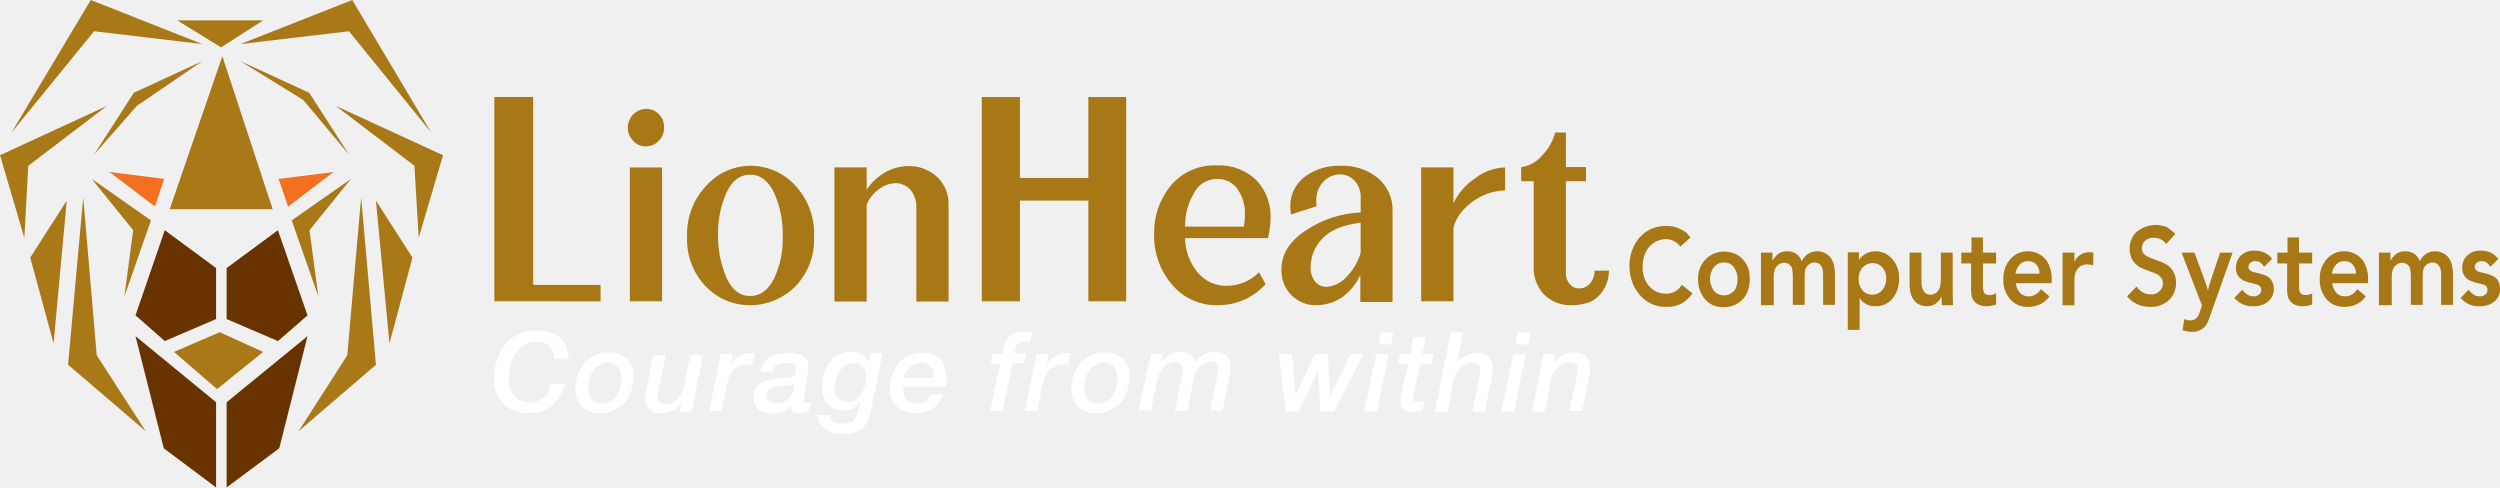
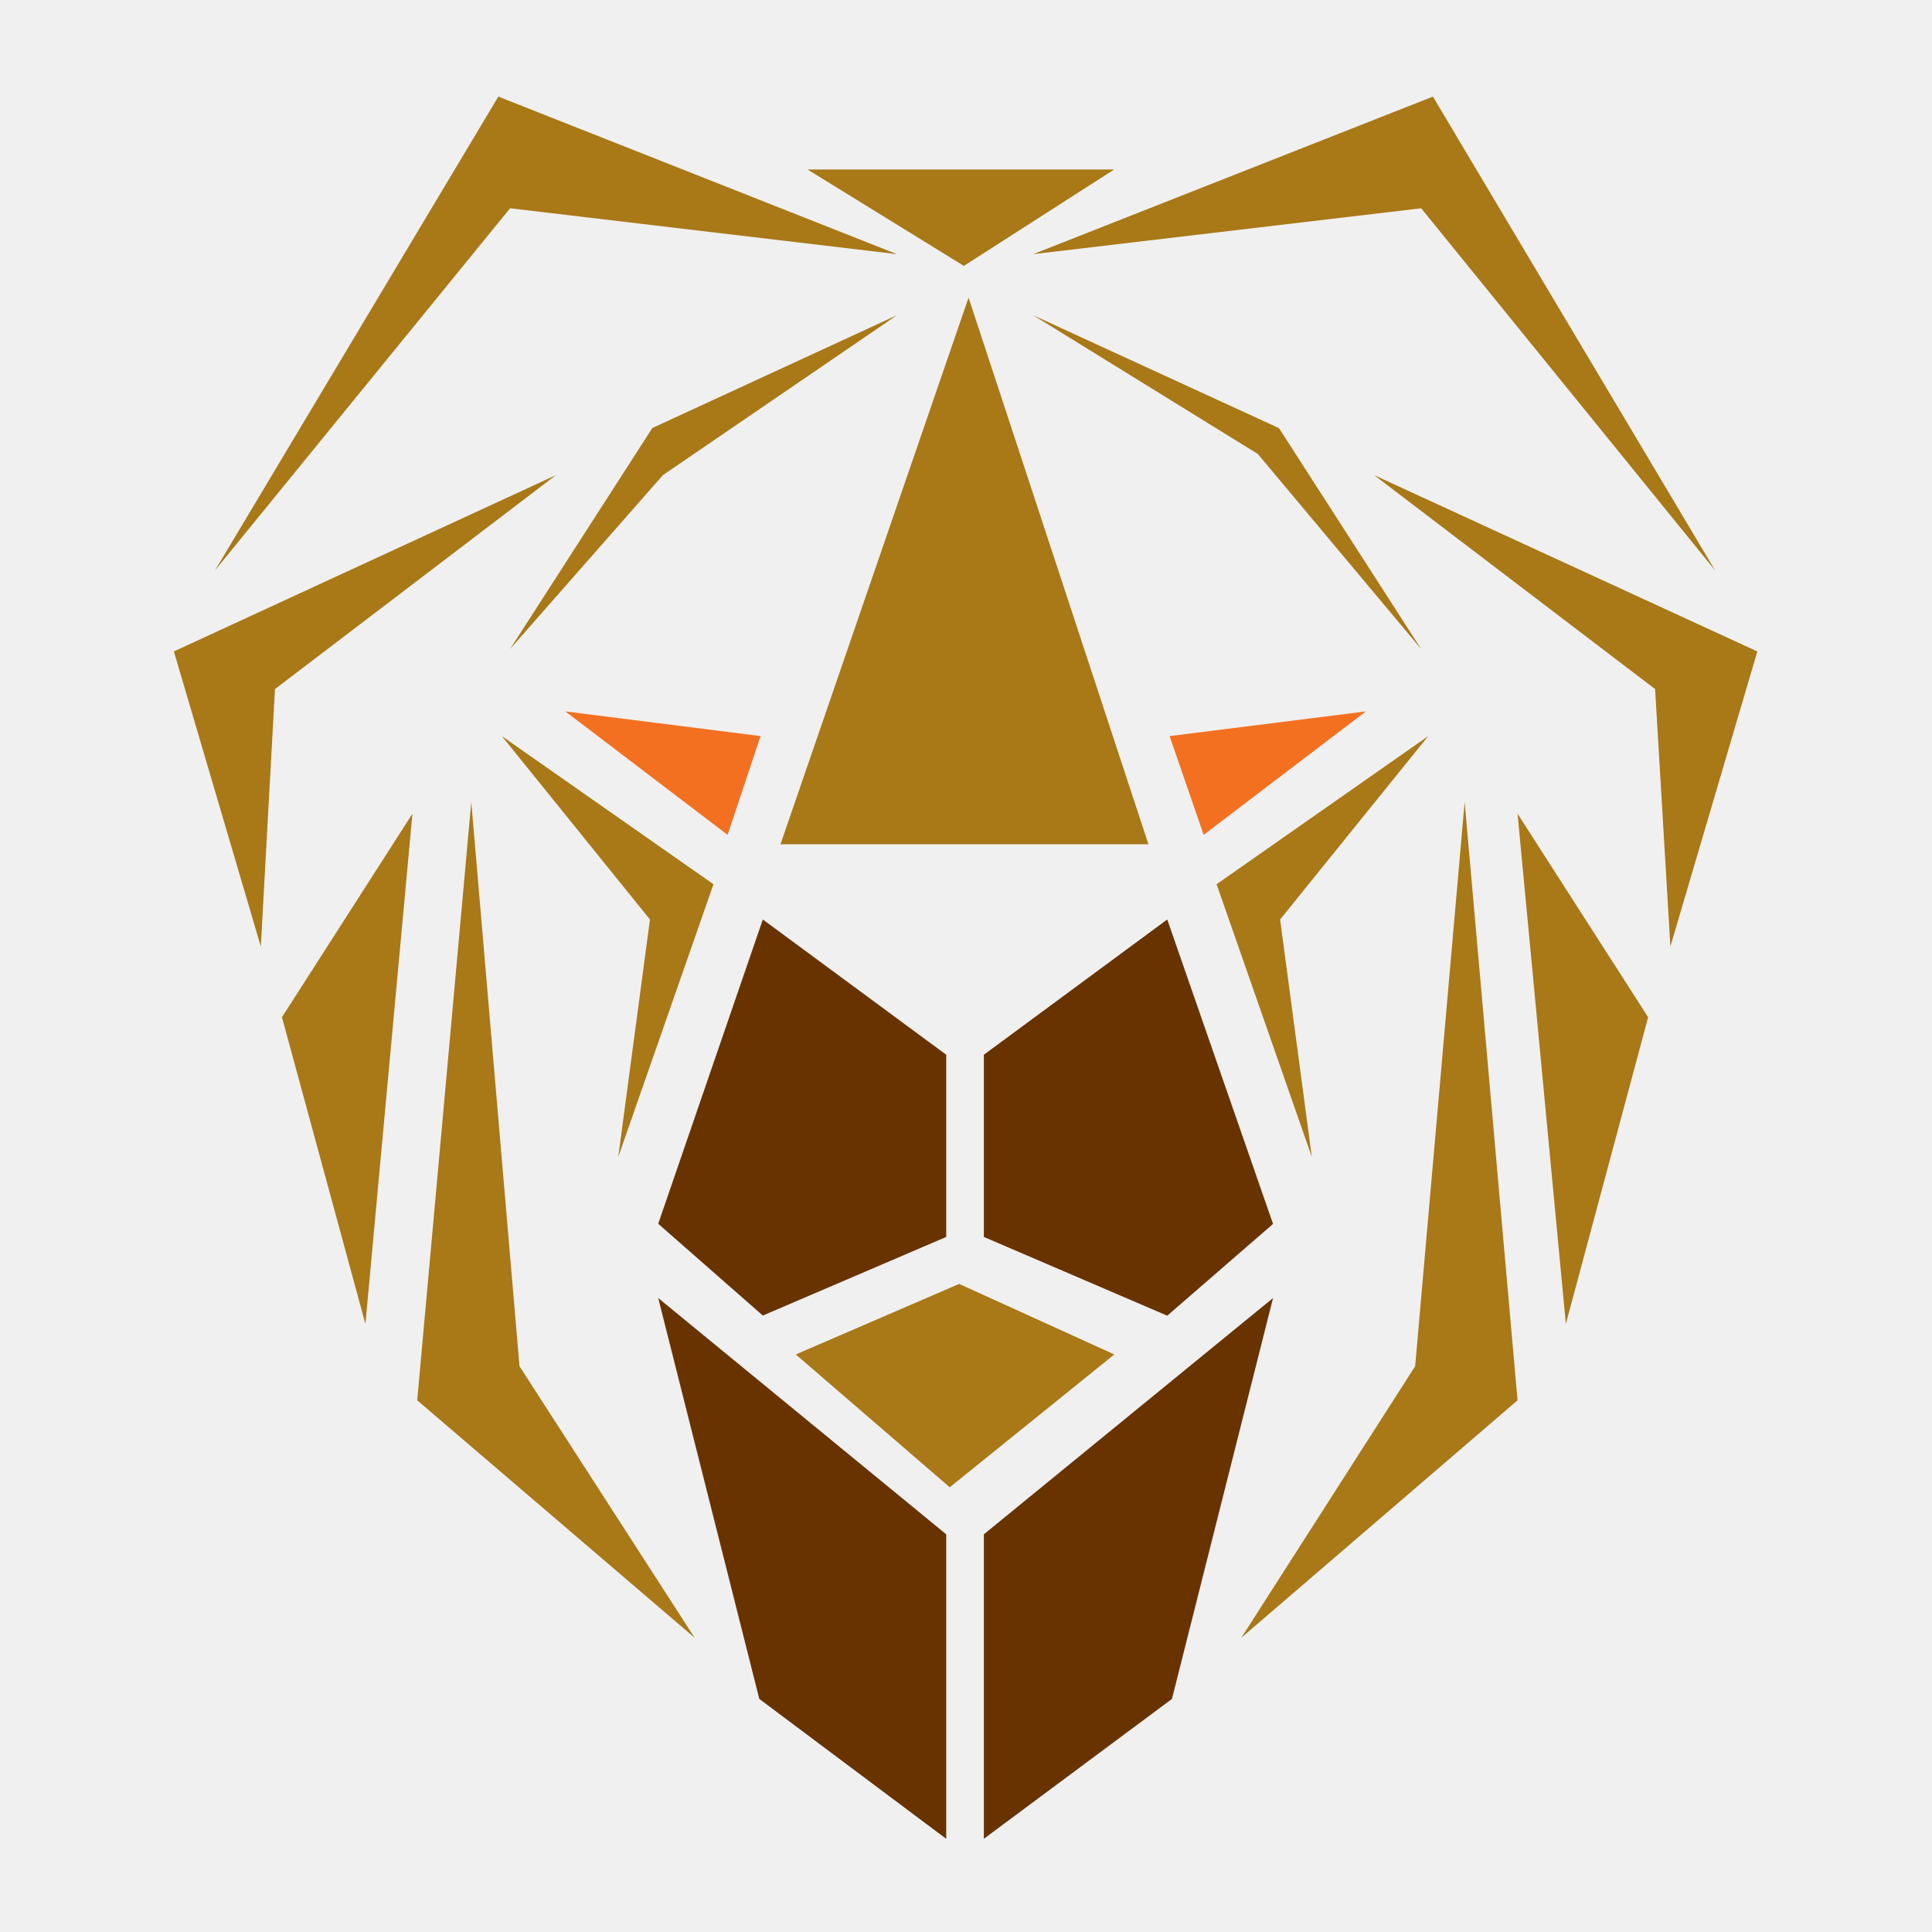
- <svg xmlns="http://www.w3.org/2000/svg" width="370" height="72.14" viewBox="0 0 370 72.14">
-   <g transform="translate(-4.1 -37)">
-     <g transform="translate(4.1 37)">
-       <path d="M77.2,43.523,93.75,37l11.683,19.617L93.264,41.624Z" transform="translate(-41.616 -37)" fill="#a97817" />
-       <path d="M63.488,54.1,55.7,76.735H70.936Z" transform="translate(-30.582 -45.776)" fill="#a97817" />
-       <path d="M58,43.2l6.474,3.992L70.7,43.2Z" transform="translate(-31.763 -40.182)" fill="#a97817" />
-       <path d="M80.594,107,73,112.6v7.545l7.594,3.261,4.381-3.8Z" transform="translate(-39.461 -72.926)" fill="#693300" />
-       <path d="M84.975,139.2l-4.186,16.6L73,161.592V148.984Z" transform="translate(-39.461 -89.451)" fill="#693300" />
-       <path d="M63.766,138l6.425,2.921-6.815,5.5L57,140.921Z" transform="translate(-31.249 -88.836)" fill="#a97817" />
-       <path d="M77.2,55.6l9.3,5.744,6.766,8.081-5.89-9.151Z" transform="translate(-41.616 -46.546)" fill="#a97817" />
-       <path d="M106.2,69.2l11.634,8.859.633,10.66,3.6-12.218Z" transform="translate(-56.5 -53.526)" fill="#a97817" />
-       <path d="M118.4,98l2,21.126,3.407-12.7Z" transform="translate(-62.761 -68.306)" fill="#a97817" />
-       <path d="M106.339,121.777,94.9,131.61l7.2-11.245L104.149,97Z" transform="translate(-50.701 -67.793)" fill="#a97817" />
-       <path d="M24.8,121.777l11.488,9.833-7.253-11.245L27.039,97Z" transform="translate(-14.724 -67.793)" fill="#a97817" />
-       <path d="M96.929,89.3l-6.718,5.111L88.8,90.322Z" transform="translate(-47.57 -63.842)" fill="#f37021" />
-       <path d="M49.632,107l7.594,5.6v7.545L49.632,123.4l-4.332-3.8Z" transform="translate(-25.245 -72.926)" fill="#693300" />
-       <path d="M45.3,139.2l4.186,16.6,7.74,5.793V148.984Z" transform="translate(-25.245 -89.451)" fill="#693300" />
-       <path d="M48.715,55.6l-9.687,6.62-6.328,7.2,5.89-9.151Z" transform="translate(-18.778 -46.546)" fill="#a97817" />
-       <path d="M18.7,98l-1.947,21.126-3.456-12.7Z" transform="translate(-8.822 -68.306)" fill="#a97817" />
-       <path d="M32,91.4l6.133,7.594-1.314,9.833,3.943-11.293Z" transform="translate(-18.419 -64.919)" fill="#a97817" />
-       <path d="M101.562,91.4l-6.133,7.594,1.314,9.833L92.8,97.533Z" transform="translate(-49.623 -64.919)" fill="#a97817" />
-       <path d="M37.4,89.3l6.718,5.111,1.363-4.089Z" transform="translate(-21.19 -63.842)" fill="#f37021" />
-       <path d="M35.833,43.523,19.331,37,7.6,56.617,19.818,41.624Z" transform="translate(-5.896 -37)" fill="#a97817" />
-       <path d="M19.92,69.2,8.286,78.059,7.7,88.72,4.1,76.5Z" transform="translate(-4.1 -53.526)" fill="#a97817" />
-     </g>
-     <g transform="translate(77.214 51.36)">
-       <g transform="translate(0 34.513)">
-         <path d="M163.223,141.609a2.48,2.48,0,0,0-.674-1.852,2.693,2.693,0,0,0-1.936-.674,3.394,3.394,0,0,0-1.852.505,4.508,4.508,0,0,0-1.263,1.263,5.612,5.612,0,0,0-.758,1.768,7.649,7.649,0,0,0-.252,1.936,3.749,3.749,0,0,0,.842,2.61,3.167,3.167,0,0,0,2.357.926,2.3,2.3,0,0,0,1.347-.337,2.633,2.633,0,0,0,.926-.758,2.005,2.005,0,0,0,.505-.926,7.742,7.742,0,0,0,.253-.758h2.02a5.82,5.82,0,0,1-.758,1.936A6.156,6.156,0,0,1,162.8,148.6a6.462,6.462,0,0,1-1.515.842,5.982,5.982,0,0,1-1.768.253,6.426,6.426,0,0,1-2.273-.421,3.629,3.629,0,0,1-1.6-1.094,5.172,5.172,0,0,1-1.01-1.6,5.093,5.093,0,0,1-.337-2.02,7.49,7.49,0,0,1,.589-3.2,6.18,6.18,0,0,1,1.431-2.273,5.118,5.118,0,0,1,2.02-1.263,6.844,6.844,0,0,1,4.209-.168,3.367,3.367,0,0,1,1.515.842,2.6,2.6,0,0,1,.926,1.347,3.906,3.906,0,0,1,.337,1.768h-2.1Z" transform="translate(-154.3 -137.4)" fill="#fff" />
-         <path d="M172.388,150.307a4.091,4.091,0,0,1-2.778-.926,3.626,3.626,0,0,1-1.01-2.778,5.659,5.659,0,0,1,.337-2.02,6.88,6.88,0,0,1,1.01-1.684,5.239,5.239,0,0,1,1.515-1.179,5.085,5.085,0,0,1,2.02-.421,4.091,4.091,0,0,1,2.778.926,3.4,3.4,0,0,1,.926,2.694,5.812,5.812,0,0,1-.337,2.1,5.423,5.423,0,0,1-.926,1.684,3.9,3.9,0,0,1-1.515,1.094,4,4,0,0,1-2.02.505m1.01-7.492a2.029,2.029,0,0,0-1.263.337,3.232,3.232,0,0,0-.926.926,2.851,2.851,0,0,0-.505,1.263,7.367,7.367,0,0,0-.168,1.347,2.59,2.59,0,0,0,.505,1.6,1.8,1.8,0,0,0,1.515.589,2.03,2.03,0,0,0,1.263-.337,3.233,3.233,0,0,0,.926-.926,2.851,2.851,0,0,0,.505-1.263,7.365,7.365,0,0,0,.168-1.347,2.59,2.59,0,0,0-.505-1.6,2.088,2.088,0,0,0-1.515-.589" transform="translate(-156.562 -138.016)" fill="#fff" />
-         <path d="M187.8,150.134h-1.768l.253-1.263h0a3.145,3.145,0,0,1-1.263,1.094,3.832,3.832,0,0,1-1.684.421,2.337,2.337,0,0,1-1.852-.589,2.1,2.1,0,0,1-.589-1.6v-.505a1.069,1.069,0,0,1,.084-.505l1.094-5.388h1.852l-1.094,5.219c0,.168-.084.253-.084.421v.673c0,.168.084.253.084.421a.657.657,0,0,0,.337.337,1.682,1.682,0,0,0,.758.168,2.243,2.243,0,0,0,1.01-.252,1.833,1.833,0,0,0,.758-.589,3.021,3.021,0,0,0,.589-.842,4.1,4.1,0,0,0,.337-.926l.926-4.63H189.4Z" transform="translate(-158.508 -138.096)" fill="#fff" />
-         <path d="M193.868,141.568h1.768l-.337,1.684h0a3.506,3.506,0,0,1,.505-.673,2.27,2.27,0,0,1,.673-.589,3.411,3.411,0,0,1,.758-.421,2.988,2.988,0,0,1,.842-.168h.842l-.421,1.768a.506.506,0,0,1-.337-.084h-.337a2.811,2.811,0,0,0-1.263.253,3.74,3.74,0,0,0-.926.674,6.28,6.28,0,0,0-.589,1.01,6.2,6.2,0,0,0-.337,1.179l-.758,3.788H192.1Z" transform="translate(-160.279 -138.033)" fill="#fff" />
-         <path d="M207.476,147.629a3.648,3.648,0,0,1-.084.421c0,.168-.084.253-.084.421,0,.084,0,.253.084.253.084.084.168.084.337.084h.337c.084,0,.253-.084.337-.084l-.337,1.347c-.253.084-.505.084-.758.168a2.331,2.331,0,0,1-.758.084,1.03,1.03,0,0,1-.758-.252,1.068,1.068,0,0,1-.337-.758,3.665,3.665,0,0,1-1.347.842,4.77,4.77,0,0,1-1.515.253,4.225,4.225,0,0,1-1.01-.168,2.629,2.629,0,0,1-.842-.421,2.27,2.27,0,0,1-.589-.673,1.8,1.8,0,0,1-.252-1.01,3.491,3.491,0,0,1,.252-1.347,1.842,1.842,0,0,1,.758-.842,2.608,2.608,0,0,1,1.094-.505c.421-.084.842-.168,1.347-.253.673-.084,1.263-.084,1.852-.168a1.067,1.067,0,0,0,.758-.337,1.029,1.029,0,0,0,.253-.758.929.929,0,0,0-.421-.842,1.822,1.822,0,0,0-1.01-.168,3.206,3.206,0,0,0-1.347.253,1.389,1.389,0,0,0-.758,1.094H200.91a3.718,3.718,0,0,1,.505-1.347,2.24,2.24,0,0,1,.926-.842,2.95,2.95,0,0,1,1.179-.505,7.406,7.406,0,0,1,1.431-.168,4.916,4.916,0,0,1,1.768.253,3.011,3.011,0,0,1,.926.505,1.039,1.039,0,0,1,.337.673,1.643,1.643,0,0,1,.084.589,8.757,8.757,0,0,1-.168,1.263Zm-5.64.084a.9.9,0,0,0,.168.505c.084.168.253.252.337.337a1.2,1.2,0,0,0,.505.168c.168,0,.337.084.505.084a2.689,2.689,0,0,0,1.179-.253,1.834,1.834,0,0,0,.758-.589,9.148,9.148,0,0,0,.505-.926c.084-.337.168-.757.253-1.178h0a.728.728,0,0,1-.505.252,1.853,1.853,0,0,1-.674.084c-.252,0-.589.084-.926.084a3.029,3.029,0,0,0-.926.168,1.627,1.627,0,0,0-.758.421.932.932,0,0,0-.421.842" transform="translate(-161.513 -138.033)" fill="#fff" />
-         <path d="M219.113,149.786c-.168.673-.337,1.178-.505,1.684a3.777,3.777,0,0,1-.842,1.094,3.111,3.111,0,0,1-1.179.589,5.19,5.19,0,0,1-1.684.168,6.541,6.541,0,0,1-1.347-.168,2.953,2.953,0,0,1-1.179-.505,3.991,3.991,0,0,1-.842-.842,2.789,2.789,0,0,1-.337-1.263h1.852a1.071,1.071,0,0,0,.589,1.01,3.206,3.206,0,0,0,1.347.252,3.14,3.14,0,0,0,1.01-.168,1.309,1.309,0,0,0,.673-.505,1.627,1.627,0,0,0,.421-.757c.084-.253.168-.589.253-.926l.168-.842h0a2.812,2.812,0,0,1-2.357,1.263,3.233,3.233,0,0,1-2.441-.926,3.4,3.4,0,0,1-.842-2.526,7.646,7.646,0,0,1,.252-1.936,6.312,6.312,0,0,1,.842-1.683,3.6,3.6,0,0,1,1.347-1.179,3.353,3.353,0,0,1,1.852-.421,3.2,3.2,0,0,1,1.6.337,2.6,2.6,0,0,1,1.01,1.263h0l.253-1.431H220.8Zm-5.388-3.283a2.864,2.864,0,0,0,.084.842,1.692,1.692,0,0,0,.337.673,1.511,1.511,0,0,0,.589.421,2.488,2.488,0,0,0,.842.168,2.028,2.028,0,0,0,1.263-.337,2.239,2.239,0,0,0,.842-.926,2.951,2.951,0,0,0,.505-1.179,7.361,7.361,0,0,0,.168-1.347,1.98,1.98,0,0,0-.505-1.431,1.851,1.851,0,0,0-1.431-.505,1.933,1.933,0,0,0-1.179.337,3,3,0,0,0-.842.926,2.951,2.951,0,0,0-.505,1.179,2.676,2.676,0,0,0-.168,1.179" transform="translate(-163.3 -138.001)" fill="#fff" />
-         <path d="M231.729,147.461a3.839,3.839,0,0,1-1.515,2.189,5,5,0,0,1-2.61.673,4.771,4.771,0,0,1-1.515-.252,3.532,3.532,0,0,1-1.179-.758,2.854,2.854,0,0,1-.758-1.178,4.4,4.4,0,0,1-.253-1.515,5.221,5.221,0,0,1,.337-1.936,4.75,4.75,0,0,1,.926-1.684,4.116,4.116,0,0,1,1.515-1.179,3.965,3.965,0,0,1,2.02-.421,4.053,4.053,0,0,1,1.852.337,3.04,3.04,0,0,1,1.094.926,3.971,3.971,0,0,1,.505,1.263,7.367,7.367,0,0,1,.168,1.347v.589c0,.168-.084.337-.084.505H225.92v.589a1.979,1.979,0,0,0,.505,1.431,2.057,2.057,0,0,0,1.515.505,2.029,2.029,0,0,0,1.263-.337,2.3,2.3,0,0,0,.758-1.01h1.768Zm-1.347-2.357V144.6a1.712,1.712,0,0,0-.505-1.263,1.777,1.777,0,0,0-1.347-.505,2.351,2.351,0,0,0-1.684.674,3.36,3.36,0,0,0-.926,1.6h4.462Z" transform="translate(-165.309 -138.033)" fill="#fff" />
-         <path d="M243.015,142.414h-1.431l.252-1.431h1.431a6.315,6.315,0,0,1,.337-1.347,1.92,1.92,0,0,1,.505-1.01,2.292,2.292,0,0,1,.842-.673,3.207,3.207,0,0,1,1.347-.253h.758c.253,0,.421.084.673.084l-.337,1.431a1.868,1.868,0,0,0-.758-.084,1.681,1.681,0,0,0-.758.168,1.834,1.834,0,0,0-.421.337,1.217,1.217,0,0,0-.168.589c-.084.253-.084.421-.168.674H246.8l-.253,1.431h-1.684l-1.515,7.071H241.5Z" transform="translate(-168.093 -137.447)" fill="#fff" />
-         <path d="M249.368,141.568h1.768l-.337,1.684h0a3.51,3.51,0,0,1,.505-.673,2.27,2.27,0,0,1,.673-.589,3.411,3.411,0,0,1,.758-.421,2.989,2.989,0,0,1,.842-.168h.842L254,143.168a.506.506,0,0,1-.337-.084h-.337a2.811,2.811,0,0,0-1.263.253,3.741,3.741,0,0,0-.926.674,6.277,6.277,0,0,0-.589,1.01,6.2,6.2,0,0,0-.337,1.179l-.758,3.788H247.6Z" transform="translate(-169.058 -138.033)" fill="#fff" />
-         <path d="M259.588,150.307a4.09,4.09,0,0,1-2.778-.926,3.626,3.626,0,0,1-1.01-2.778,5.656,5.656,0,0,1,.337-2.02,6.881,6.881,0,0,1,1.01-1.684,5.241,5.241,0,0,1,1.515-1.179,5.086,5.086,0,0,1,2.02-.421,4.091,4.091,0,0,1,2.778.926,3.4,3.4,0,0,1,.926,2.694,5.81,5.81,0,0,1-.337,2.1,5.417,5.417,0,0,1-.926,1.684,3.894,3.894,0,0,1-1.515,1.094,4,4,0,0,1-2.021.505m1.01-7.492a2.029,2.029,0,0,0-1.263.337,3.234,3.234,0,0,0-.926.926,2.85,2.85,0,0,0-.5,1.263,7.359,7.359,0,0,0-.168,1.347,2.591,2.591,0,0,0,.505,1.6,1.8,1.8,0,0,0,1.515.589,2.03,2.03,0,0,0,1.263-.337,3.235,3.235,0,0,0,.926-.926,2.851,2.851,0,0,0,.5-1.263,7.348,7.348,0,0,0,.168-1.347,2.591,2.591,0,0,0-.505-1.6,2.088,2.088,0,0,0-1.515-.589" transform="translate(-170.355 -138.016)" fill="#fff" />
-         <path d="M269.452,141.537h1.768l-.253,1.179h0a3.963,3.963,0,0,1,1.263-1.094,3.482,3.482,0,0,1,1.6-.421,2.3,2.3,0,0,1,1.347.337,1.49,1.49,0,0,1,.758,1.178,14.63,14.63,0,0,1,1.263-1.094,3.481,3.481,0,0,1,1.6-.421,2.456,2.456,0,0,1,1.852.589,2.17,2.17,0,0,1,.589,1.684v.505c0,.168-.084.337-.084.5l-1.094,5.388h-1.852l1.01-5.051a3.655,3.655,0,0,0,.084-.421c0-.168.084-.337.084-.589v-.421c0-.168-.084-.253-.168-.421a1.166,1.166,0,0,0-.337-.253,1.248,1.248,0,0,0-.589-.084,1.7,1.7,0,0,0-.926.253,4.616,4.616,0,0,0-.758.589l-.505.758a2.673,2.673,0,0,0-.253.758l-1.01,4.967h-1.852l.926-4.63c.084-.253.084-.505.168-.758a2.33,2.33,0,0,0,.084-.758,1.357,1.357,0,0,0-.252-.758,1.122,1.122,0,0,0-.842-.337,3.027,3.027,0,0,0-.926.168,2.027,2.027,0,0,0-.673.505c-.168.168-.337.421-.589.673a3.113,3.113,0,0,0-.421.926l-1.01,4.883H267.6Z" transform="translate(-172.222 -138.001)" fill="#fff" />
-         <path d="M292.3,141.6h1.936l.505,6.145h0L297.6,141.6h1.936l.337,6.145h.084l2.946-6.145h1.936l-4.377,8.5h-2.02l-.337-6.145h0l-2.862,6.145H293.31Z" transform="translate(-176.129 -138.065)" fill="#fff" />
-         <path d="M309.068,141h1.852l-1.768,8.5H307.3Zm.674-3.2h1.852l-.337,1.768H309.4Z" transform="translate(-178.501 -137.463)" fill="#fff" />
-         <path d="M315.473,138.6h1.852l-.505,2.526H318.5l-.337,1.431h-1.683l-.842,4.125a1.066,1.066,0,0,0-.084.5c0,.168-.084.253-.084.421a.631.631,0,0,0,.084.421.805.805,0,0,0,.589.168h.5a1.069,1.069,0,0,0,.505-.084l-.337,1.347c-.252.084-.505.084-.757.168-.253,0-.505.084-.758.084a2.493,2.493,0,0,1-.842-.168.774.774,0,0,1-.505-.337c-.084-.168-.253-.337-.253-.5a1.436,1.436,0,0,1-.084-.589v-.505a3.655,3.655,0,0,1,.084-.421l1.01-4.63H313.2l.337-1.431h1.515Z" transform="translate(-179.435 -137.59)" fill="#fff" />
-         <path d="M322.057,137.8h1.852l-.926,4.462h0a3.726,3.726,0,0,1,1.263-1.01,3.482,3.482,0,0,1,1.6-.421,2.337,2.337,0,0,1,1.852.589,2.17,2.17,0,0,1,.589,1.684v.505a1.066,1.066,0,0,1-.084.505l-1.094,5.388h-1.852l1.094-5.219c0-.168.084-.253.084-.421v-.674c0-.168-.084-.253-.084-.421a.593.593,0,0,0-.421-.337,1.682,1.682,0,0,0-.758-.168,2.242,2.242,0,0,0-1.01.253,2.622,2.622,0,0,0-.758.589,3.027,3.027,0,0,0-.589.842,4.752,4.752,0,0,0-.337,1.01l-.926,4.63H319.7Z" transform="translate(-180.463 -137.463)" fill="#fff" />
-         <path d="M333.168,141h1.852l-1.768,8.5H331.4Zm.673-3.2h1.852l-.337,1.768H333.5Z" transform="translate(-182.313 -137.463)" fill="#fff" />
-         <path d="M338.483,141.552h1.768L340,142.815h0a3.145,3.145,0,0,1,1.263-1.094,3.831,3.831,0,0,1,1.684-.421,2.336,2.336,0,0,1,1.852.589,2.17,2.17,0,0,1,.589,1.684v.505a1.068,1.068,0,0,1-.084.505l-1.094,5.388h-1.852l1.094-5.219c0-.168.084-.253.084-.421v-.673c0-.168-.084-.253-.084-.421a.592.592,0,0,0-.421-.337,1.68,1.68,0,0,0-.758-.168,2.242,2.242,0,0,0-1.01.253,2.622,2.622,0,0,0-.758.589,3.028,3.028,0,0,0-.589.842,4.756,4.756,0,0,0-.337,1.01l-.926,4.63H336.8Z" transform="translate(-183.168 -138.016)" fill="#fff" />
-       </g>
-       <g transform="translate(0.049)">
-         <path d="M154.4,96.729V66.5h5.744V94.3h9.979v2.434Z" transform="translate(-154.4 -66.5)" fill="#a97816" />
-         <g transform="translate(19.763)">
-           <path d="M199.576,74.822a2.62,2.62,0,0,1-1.9.828,2.466,2.466,0,0,1-1.9-.828,2.776,2.776,0,0,1,1.9-4.722,2.428,2.428,0,0,1,1.9.779,2.605,2.605,0,0,1,.779,1.947,2.641,2.641,0,0,1-.779,2m-4.284,3.943h4.77V98.576h-4.77Z" transform="translate(-195 -68.347)" fill="#a97816" />
-           <path d="M222.395,108.039a9.011,9.011,0,0,1-6.62-2.775A9.986,9.986,0,0,1,213,97.914a10.362,10.362,0,0,1,2.823-7.545,8.822,8.822,0,0,1,6.62-2.969,8.947,8.947,0,0,1,6.523,2.872,10.4,10.4,0,0,1,2.823,7.691,9.9,9.9,0,0,1-2.823,7.35,9.46,9.46,0,0,1-6.571,2.726M218.841,104c.828,1.8,2,2.677,3.5,2.677s2.677-.876,3.553-2.629a13.834,13.834,0,0,0,1.266-6.231A15.2,15.2,0,0,0,225.9,91.44c-.876-1.8-2.044-2.726-3.553-2.726s-2.677.876-3.5,2.629a14.588,14.588,0,0,0-1.266,6.279A15.826,15.826,0,0,0,218.841,104" transform="translate(-204.238 -77.226)" fill="#a97816" />
-           <path d="M257.8,107.506V87.695h4.77V91a8.061,8.061,0,0,1,2.823-2.629,7.2,7.2,0,0,1,3.359-.876,6.107,6.107,0,0,1,4.186,1.558,5.368,5.368,0,0,1,1.752,4.186v14.311h-4.77V93.779A3.953,3.953,0,0,0,269.044,91a2.982,2.982,0,0,0-2.239-.974,4.129,4.129,0,0,0-2.385.876,5.369,5.369,0,0,0-1.85,2.288v14.36H257.8Z" transform="translate(-227.23 -77.278)" fill="#a97816" />
-           <path d="M302.6,96.729V66.5h5.647V78.475h10.125V66.5h5.6V96.729h-5.6v-14.9H308.246v14.9Z" transform="translate(-250.222 -66.5)" fill="#a97816" />
-           <path d="M364.443,107.988a8.578,8.578,0,0,1-6.815-3.067,11.093,11.093,0,0,1-2.629-7.5,10.85,10.85,0,0,1,2.483-7.156,8.414,8.414,0,0,1,6.864-2.969,7.817,7.817,0,0,1,5.793,2.19,7.718,7.718,0,0,1,2.093,5.647,12.041,12.041,0,0,1-.389,2.921H359.575a8.21,8.21,0,0,0,1.85,5.062,5.473,5.473,0,0,0,4.332,2,6.709,6.709,0,0,0,4.77-2l.974,1.752a9.391,9.391,0,0,1-7.058,3.115m-4.868-11.634h8.713a10.218,10.218,0,0,0,.146-1.752,6.223,6.223,0,0,0-1.119-3.846A3.585,3.585,0,0,0,364.3,89.3a3.788,3.788,0,0,0-3.456,2.191,9.544,9.544,0,0,0-1.266,4.868" transform="translate(-277.116 -77.175)" fill="#a97816" />
-           <path d="M398.811,108.039a5,5,0,0,1-3.6-1.46,5.1,5.1,0,0,1-1.509-3.846c0-2.288,1.217-4.186,3.651-5.793a15.775,15.775,0,0,1,8.08-2.629V92.17a3.542,3.542,0,0,0-.925-2.58,2.985,2.985,0,0,0-2.142-.925,3.452,3.452,0,0,0-2.337.974,3.9,3.9,0,0,0-1.168,2.629,4.407,4.407,0,0,0,.049,1.12l-3.8,1.217a8.061,8.061,0,0,1-.1-1.314,5.41,5.41,0,0,1,2.239-4.332,8.422,8.422,0,0,1,5.257-1.558,8.184,8.184,0,0,1,5.452,1.8,6.122,6.122,0,0,1,2.191,4.965v13.386h-4.77v-3.992a8.265,8.265,0,0,1-2.775,3.359,7.055,7.055,0,0,1-3.8,1.12m1.558-2.726a4.246,4.246,0,0,0,2.872-1.363,8.536,8.536,0,0,0,2.19-3.651V95.821c-2.677.341-4.527,1.12-5.7,2.385a6.122,6.122,0,0,0-1.7,4.138,3.213,3.213,0,0,0,.633,2.142,2.071,2.071,0,0,0,1.7.828" transform="translate(-296.977 -77.226)" fill="#a97816" />
-           <path d="M436.2,107.712V87.9h4.77v5.306a9.188,9.188,0,0,1,3.213-3.7,7.629,7.629,0,0,1,4.43-1.606v3.407a8.161,8.161,0,0,0-2.872.584,8.842,8.842,0,0,0-2.921,1.9,6.387,6.387,0,0,0-1.85,3.018v10.9H436.2Z" transform="translate(-318.789 -77.483)" fill="#a97816" />
-           <path d="M474.1,102.856a5.542,5.542,0,0,1-4.089-1.558,5.662,5.662,0,0,1-1.558-4.284V84.5H466.6V82.411a4.86,4.86,0,0,0,3.164-1.8,7.136,7.136,0,0,0,1.85-3.31h1.607v5.111h2.969V84.5H473.22V97.988a2.38,2.38,0,0,0,.584,1.752,1.726,1.726,0,0,0,1.363.633,2.079,2.079,0,0,0,1.606-.73,2.744,2.744,0,0,0,.682-1.9H479.6a6.074,6.074,0,0,1-.243,1.558,5.841,5.841,0,0,1-.828,1.655,4.5,4.5,0,0,1-1.7,1.412,7.78,7.78,0,0,1-2.726.487" transform="translate(-334.391 -72.043)" fill="#a97816" />
-         </g>
-       </g>
-       <g transform="translate(168.035 18.936)">
-         <path d="M508.554,107.4l-1.509,1.363a2.684,2.684,0,0,0-.973-.828,2.64,2.64,0,0,0-1.217-.292,3.192,3.192,0,0,0-1.7.535,3.388,3.388,0,0,0-1.266,1.46,5.1,5.1,0,0,0-.438,2.142,4.515,4.515,0,0,0,.438,2.044,3.553,3.553,0,0,0,1.266,1.412,3.178,3.178,0,0,0,1.752.487,2.577,2.577,0,0,0,2.336-1.314l1.607,1.266a4.983,4.983,0,0,1-1.558,1.46,4.306,4.306,0,0,1-2.288.535,4.887,4.887,0,0,1-3.067-.925,5.913,5.913,0,0,1-1.9-2.434,7.1,7.1,0,0,1-.535-2.677,6.481,6.481,0,0,1,.73-3.067,5.207,5.207,0,0,1,1.947-2.142,5.37,5.37,0,0,1,2.775-.73,4.629,4.629,0,0,1,1.7.292,6.146,6.146,0,0,1,1.266.681C508.067,106.868,508.31,107.112,508.554,107.4Z" transform="translate(-499.5 -105.554)" fill="#a97816" />
-         <path d="M528.042,117.784a4.427,4.427,0,0,1-.194,1.217,3.593,3.593,0,0,1-1.9,2.337,4.1,4.1,0,0,1-1.8.389,3.465,3.465,0,0,1-2.726-1.168,4.316,4.316,0,0,1-1.022-2.969,4,4,0,0,1,1.12-2.969,3.747,3.747,0,0,1,2.726-1.12,3.885,3.885,0,0,1,1.655.341,3.167,3.167,0,0,1,1.265.974,4.257,4.257,0,0,1,.778,1.558A8.962,8.962,0,0,1,528.042,117.784Zm-1.8-.146a3.04,3.04,0,0,0-.535-1.8,1.7,1.7,0,0,0-1.509-.73,1.9,1.9,0,0,0-1.46.682,2.921,2.921,0,0,0,0,3.5,1.9,1.9,0,0,0,1.46.682,1.8,1.8,0,0,0,1.12-.341,1.629,1.629,0,0,0,.73-.876A4.154,4.154,0,0,0,526.241,117.638Z" transform="translate(-510.226 -109.557)" fill="#a97816" />
-         <path d="M541.253,121.383H539.5v-7.788h1.7v1.217a3.421,3.421,0,0,1,.925-1.071,2.145,2.145,0,0,1,1.265-.341,2.221,2.221,0,0,1,1.412.438,2.133,2.133,0,0,1,.73,1.022,2.9,2.9,0,0,1,.925-1.071,2.626,2.626,0,0,1,2.58-.1,2.416,2.416,0,0,1,.828.73,3.248,3.248,0,0,1,.439,1.022,6.955,6.955,0,0,1,.146,1.606v4.284H548.7V117a5.309,5.309,0,0,0-.1-1.071,1.362,1.362,0,0,0-.438-.633,1.2,1.2,0,0,0-.731-.243,1.118,1.118,0,0,0-.681.195,1.409,1.409,0,0,0-.73,1.12,5.617,5.617,0,0,0-.049.974v3.992h-1.753v-3.992a7.4,7.4,0,0,0-.1-1.363,1.082,1.082,0,0,0-.438-.633,1.144,1.144,0,0,0-.779-.243,1.322,1.322,0,0,0-.828.292,1.589,1.589,0,0,0-.535.73,4.417,4.417,0,0,0-.146,1.314v3.943Z" transform="translate(-520.03 -109.506)" fill="#a97816" />
-         <path d="M567.555,113.595v1.071a2.916,2.916,0,0,1,2.434-1.266,3.2,3.2,0,0,1,2.336.974,4.071,4.071,0,0,1,1.169,3.067,4.539,4.539,0,0,1-.973,2.969,3.2,3.2,0,0,1-2.58,1.12,2.47,2.47,0,0,1-1.363-.341,2.285,2.285,0,0,1-.925-.876v4.722H565.9V113.546h1.655Zm-.049,3.894a2.5,2.5,0,0,0,.584,1.7,1.851,1.851,0,0,0,1.46.633,1.9,1.9,0,0,0,1.461-.682,2.5,2.5,0,0,0,.584-1.7,2.372,2.372,0,0,0-.584-1.655,1.851,1.851,0,0,0-1.461-.633,2.075,2.075,0,0,0-1.509.682A2.5,2.5,0,0,0,567.506,117.489Z" transform="translate(-533.579 -109.506)" fill="#a97816" />
-         <path d="M591.077,113.8v4.916c0,1.022,0,1.947.048,2.872h-1.655c0-.389-.049-.779-.049-1.266a2.937,2.937,0,0,1-.925,1.071,2.145,2.145,0,0,1-1.266.341,2.324,2.324,0,0,1-1.558-.535,2.793,2.793,0,0,1-.827-1.363,8.088,8.088,0,0,1-.147-1.9V113.8h1.753v4.089a3.732,3.732,0,0,0,.146,1.217,1.652,1.652,0,0,0,.439.682,1.194,1.194,0,0,0,.73.243,1.459,1.459,0,0,0,.876-.292,1.382,1.382,0,0,0,.536-.828,6.236,6.236,0,0,0,.145-1.558V113.8Z" transform="translate(-543.227 -109.711)" fill="#a97816" />
-         <path d="M605.559,111.439v1.606h-1.947v3.261a2.5,2.5,0,0,0,.146,1.022c.145.292.438.389.876.389a2.012,2.012,0,0,0,.925-.243v1.655a4.52,4.52,0,0,1-1.412.243,2.482,2.482,0,0,1-1.46-.389,1.985,1.985,0,0,1-.73-1.022,5.63,5.63,0,0,1-.1-1.509v-3.407H600.4v-1.606h1.509V109.2h1.7v2.239Z" transform="translate(-551.283 -107.35)" fill="#a97816" />
-         <path d="M620.355,118.122h-5.306a2.542,2.542,0,0,0,.633,1.46,1.763,1.763,0,0,0,1.314.487,2.011,2.011,0,0,0,.925-.243,2.234,2.234,0,0,0,.828-.828l1.266,1.071a3.447,3.447,0,0,1-1.363,1.168,4.257,4.257,0,0,1-1.8.389,3.3,3.3,0,0,1-2.677-1.168,4.288,4.288,0,0,1-.974-2.969,4.189,4.189,0,0,1,1.023-2.921,3.333,3.333,0,0,1,2.628-1.168,3.428,3.428,0,0,1,1.849.535,3.116,3.116,0,0,1,1.217,1.412,5.1,5.1,0,0,1,.438,2.239Zm-1.8-1.412a2.014,2.014,0,0,0-.487-1.363,1.544,1.544,0,0,0-1.217-.487,1.614,1.614,0,0,0-1.217.487A2.379,2.379,0,0,0,615,116.71Z" transform="translate(-557.852 -109.506)" fill="#a97816" />
-         <path d="M635.776,113.749l-.049,1.9a2.7,2.7,0,0,0-.827-.146,1.758,1.758,0,0,0-1.168.341,2.1,2.1,0,0,0-.633.925,4.578,4.578,0,0,0-.146,1.363v3.407H631.2v-7.788h1.752v1.363a2.515,2.515,0,0,1,.925-1.071,2.249,2.249,0,0,1,1.266-.341A2.993,2.993,0,0,1,635.776,113.749Z" transform="translate(-567.091 -109.66)" fill="#a97816" />
-         <path d="M657.956,106.714l-1.364,1.509a1.765,1.765,0,0,0-.778-.681,2.262,2.262,0,0,0-1.022-.243,1.787,1.787,0,0,0-1.315.438,1.475,1.475,0,0,0-.486,1.071,1.271,1.271,0,0,0,.195.73,1.762,1.762,0,0,0,.633.535c.195.1.681.292,1.363.535a7.437,7.437,0,0,1,1.46.633,3.066,3.066,0,0,1,1.022,1.071,3.269,3.269,0,0,1,.39,1.606,3.447,3.447,0,0,1-1.022,2.58,3.833,3.833,0,0,1-2.872,1.022,4.107,4.107,0,0,1-1.947-.438,4.008,4.008,0,0,1-1.411-1.12l1.411-1.46a2.637,2.637,0,0,0,.925.876,2.313,2.313,0,0,0,1.169.292,1.625,1.625,0,0,0,1.314-.487,1.411,1.411,0,0,0,.487-1.12,1.429,1.429,0,0,0-.195-.779,2.784,2.784,0,0,0-.536-.536,8.129,8.129,0,0,0-1.217-.487,12.961,12.961,0,0,1-1.315-.536,2.808,2.808,0,0,1-.925-.73,2.211,2.211,0,0,1-.535-.925,2.943,2.943,0,0,1-.195-1.168,3.475,3.475,0,0,1,.828-2.288,4.377,4.377,0,0,1,4.722-.876A10.693,10.693,0,0,1,657.956,106.714Z" transform="translate(-577.151 -105.4)" fill="#a97816" />
-         <path d="M669.3,113.8l1.509,4.089c.194.487.341,1.022.487,1.509a12.886,12.886,0,0,1,.438-1.558l1.363-4.04h1.85l-3.359,9.444a5.726,5.726,0,0,1-.584,1.314,1.9,1.9,0,0,1-.827.682,2.373,2.373,0,0,1-1.217.292,4.522,4.522,0,0,1-1.412-.243l.243-1.655a2.05,2.05,0,0,0,.876.195,1.39,1.39,0,0,0,.827-.243,1.863,1.863,0,0,0,.536-.828l.389-1.12L667.4,113.8Z" transform="translate(-585.67 -109.711)" fill="#a97816" />
-         <path d="M689,114.417l-1.168,1.168a2.5,2.5,0,0,0-.584-.633,1.268,1.268,0,0,0-.73-.195,1.1,1.1,0,0,0-.731.243.842.842,0,0,0-.292.584.917.917,0,0,0,.1.389,2.116,2.116,0,0,0,.341.292,8.276,8.276,0,0,0,.876.243,5.632,5.632,0,0,1,1.46.487,1.616,1.616,0,0,1,.73.779,2.113,2.113,0,0,1,.243,1.12,2.142,2.142,0,0,1-.341,1.266,2.721,2.721,0,0,1-1.022.925,3.544,3.544,0,0,1-1.7.341,3.343,3.343,0,0,1-1.655-.341,4.073,4.073,0,0,1-1.12-.876l1.168-1.217a3.466,3.466,0,0,0,.779.73,1.68,1.68,0,0,0,.876.243,1.19,1.19,0,0,0,.876-.292.857.857,0,0,0,.292-.633,1.427,1.427,0,0,0-.1-.438.826.826,0,0,0-.292-.292,3.327,3.327,0,0,0-.633-.195,8.1,8.1,0,0,1-1.606-.487,2.425,2.425,0,0,1-.828-.73,2.31,2.31,0,0,1-.292-1.168,2.421,2.421,0,0,1,.73-1.8,2.807,2.807,0,0,1,2.093-.73,3.407,3.407,0,0,1,1.606.389A3.052,3.052,0,0,1,689,114.417Z" transform="translate(-593.881 -109.403)" fill="#a97816" />
-         <path d="M701.659,111.439v1.606h-1.947v3.261a2.51,2.51,0,0,0,.146,1.022c.146.292.438.389.876.389a2.013,2.013,0,0,0,.925-.243v1.655a4.52,4.52,0,0,1-1.411.243,2.483,2.483,0,0,1-1.461-.389,1.984,1.984,0,0,1-.73-1.022,5.61,5.61,0,0,1-.1-1.509v-3.407H696.5v-1.606h1.509V109.2h1.7v2.239Z" transform="translate(-600.606 -107.35)" fill="#a97816" />
-         <path d="M716.555,118.122H711.25a2.532,2.532,0,0,0,.633,1.46,1.761,1.761,0,0,0,1.314.487,2.016,2.016,0,0,0,.925-.243,2.231,2.231,0,0,0,.827-.828l1.265,1.071a3.446,3.446,0,0,1-1.363,1.168,4.255,4.255,0,0,1-1.8.389,3.3,3.3,0,0,1-2.677-1.168,4.291,4.291,0,0,1-.973-2.969,4.192,4.192,0,0,1,1.022-2.921,3.334,3.334,0,0,1,2.629-1.168,3.427,3.427,0,0,1,1.85.535,3.12,3.12,0,0,1,1.217,1.412,5.1,5.1,0,0,1,.438,2.239Zm-1.8-1.412a2.015,2.015,0,0,0-.487-1.363,1.545,1.545,0,0,0-1.217-.487,1.615,1.615,0,0,0-1.217.487,2.384,2.384,0,0,0-.633,1.363Z" transform="translate(-607.225 -109.506)" fill="#a97816" />
-         <path d="M729.152,121.383H727.4v-7.788h1.7v1.217a3.422,3.422,0,0,1,.925-1.071,2.146,2.146,0,0,1,1.266-.341,2.222,2.222,0,0,1,1.412.438,2.139,2.139,0,0,1,.73,1.022,2.9,2.9,0,0,1,.925-1.071,2.626,2.626,0,0,1,2.58-.1,2.427,2.427,0,0,1,.828.73,3.251,3.251,0,0,1,.438,1.022,6.919,6.919,0,0,1,.146,1.606v4.284H736.6V117a5.332,5.332,0,0,0-.1-1.071,1.853,1.853,0,0,0-.438-.633,1.194,1.194,0,0,0-.73-.243,1.117,1.117,0,0,0-.681.195,1.405,1.405,0,0,0-.73,1.12,5.6,5.6,0,0,0-.049.974v3.992h-1.752v-3.992a7.352,7.352,0,0,0-.1-1.363,1.083,1.083,0,0,0-.438-.633,1.346,1.346,0,0,0-.779-.243,1.321,1.321,0,0,0-.827.292,1.59,1.59,0,0,0-.536.73,4.435,4.435,0,0,0-.146,1.314v3.943Z" transform="translate(-616.464 -109.506)" fill="#a97816" />
-         <path d="M757.8,114.417l-1.168,1.168a2.5,2.5,0,0,0-.584-.633,1.268,1.268,0,0,0-.73-.195,1.093,1.093,0,0,0-.73.243.841.841,0,0,0-.292.584.916.916,0,0,0,.1.389,2.134,2.134,0,0,0,.341.292,8.285,8.285,0,0,0,.876.243,5.637,5.637,0,0,1,1.46.487,1.614,1.614,0,0,1,.73.779,2.112,2.112,0,0,1,.244,1.12,2.146,2.146,0,0,1-.341,1.266,2.728,2.728,0,0,1-1.022.925,3.545,3.545,0,0,1-1.7.341,3.339,3.339,0,0,1-1.655-.341,4.065,4.065,0,0,1-1.12-.876l1.168-1.217a3.456,3.456,0,0,0,.779.73,1.679,1.679,0,0,0,.876.243,1.189,1.189,0,0,0,.876-.292.857.857,0,0,0,.292-.633,1.412,1.412,0,0,0-.1-.438.826.826,0,0,0-.292-.292,3.325,3.325,0,0,0-.633-.195,8.1,8.1,0,0,1-1.606-.487,2.424,2.424,0,0,1-.827-.73,2.312,2.312,0,0,1-.292-1.168,2.422,2.422,0,0,1,.73-1.8,2.808,2.808,0,0,1,2.093-.73,3.4,3.4,0,0,1,1.606.389A4.906,4.906,0,0,1,757.8,114.417Z" transform="translate(-629.191 -109.403)" fill="#a97816" />
-       </g>
-     </g>
+ <svg xmlns="http://www.w3.org/2000/svg" width="400" height="400" viewBox="0 0 200 200">
+   <g transform="translate(18 10) scale(2.5)">
+     <path d="M77.2,43.523,93.75,37l11.683,19.617L93.264,41.624Z" transform="translate(-41.616 -37)" fill="#a97817" />
+     <path d="M63.488,54.1,55.7,76.735H70.936Z" transform="translate(-30.582 -45.776)" fill="#a97817" />
+     <path d="M58,43.2l6.474,3.992L70.7,43.2Z" transform="translate(-31.763 -40.182)" fill="#a97817" />
+     <path d="M80.594,107,73,112.6v7.545l7.594,3.261,4.381-3.8Z" transform="translate(-39.461 -72.926)" fill="#693300" />
+     <path d="M84.975,139.2l-4.186,16.6L73,161.592V148.984Z" transform="translate(-39.461 -89.451)" fill="#693300" />
+     <path d="M63.766,138l6.425,2.921-6.815,5.5L57,140.921Z" transform="translate(-31.249 -88.836)" fill="#a97817" />
+     <path d="M77.2,55.6l9.3,5.744,6.766,8.081-5.89-9.151Z" transform="translate(-41.616 -46.546)" fill="#a97817" />
+     <path d="M106.2,69.2l11.634,8.859.633,10.66,3.6-12.218Z" transform="translate(-56.5 -53.526)" fill="#a97817" />
+     <path d="M118.4,98l2,21.126,3.407-12.7Z" transform="translate(-62.761 -68.306)" fill="#a97817" />
+     <path d="M106.339,121.777,94.9,131.61l7.2-11.245L104.149,97Z" transform="translate(-50.701 -67.793)" fill="#a97817" />
+     <path d="M24.8,121.777l11.488,9.833-7.253-11.245L27.039,97Z" transform="translate(-14.724 -67.793)" fill="#a97817" />
+     <path d="M96.929,89.3l-6.718,5.111L88.8,90.322Z" transform="translate(-47.57 -63.842)" fill="#f37021" />
+     <path d="M49.632,107l7.594,5.6v7.545L49.632,123.4l-4.332-3.8Z" transform="translate(-25.245 -72.926)" fill="#693300" />
+     <path d="M45.3,139.2l4.186,16.6,7.74,5.793V148.984Z" transform="translate(-25.245 -89.451)" fill="#693300" />
+     <path d="M48.715,55.6l-9.687,6.62-6.328,7.2,5.89-9.151Z" transform="translate(-18.778 -46.546)" fill="#a97817" />
+     <path d="M18.7,98l-1.947,21.126-3.456-12.7Z" transform="translate(-8.822 -68.306)" fill="#a97817" />
+     <path d="M32,91.4l6.133,7.594-1.314,9.833,3.943-11.293Z" transform="translate(-18.419 -64.919)" fill="#a97817" />
+     <path d="M101.562,91.4l-6.133,7.594,1.314,9.833L92.8,97.533Z" transform="translate(-49.623 -64.919)" fill="#a97817" />
+     <path d="M37.4,89.3l6.718,5.111,1.363-4.089Z" transform="translate(-21.19 -63.842)" fill="#f37021" />
+     <path d="M35.833,43.523,19.331,37,7.6,56.617,19.818,41.624Z" transform="translate(-5.896 -37)" fill="#a97817" />
+     <path d="M19.92,69.2,8.286,78.059,7.7,88.72,4.1,76.5Z" transform="translate(-4.1 -53.526)" fill="#a97817" />
+   </g>
+   <g transform="translate(77.214 51.36)">
+     <g transform="translate(0 34.513)" />
  </g>
</svg>
